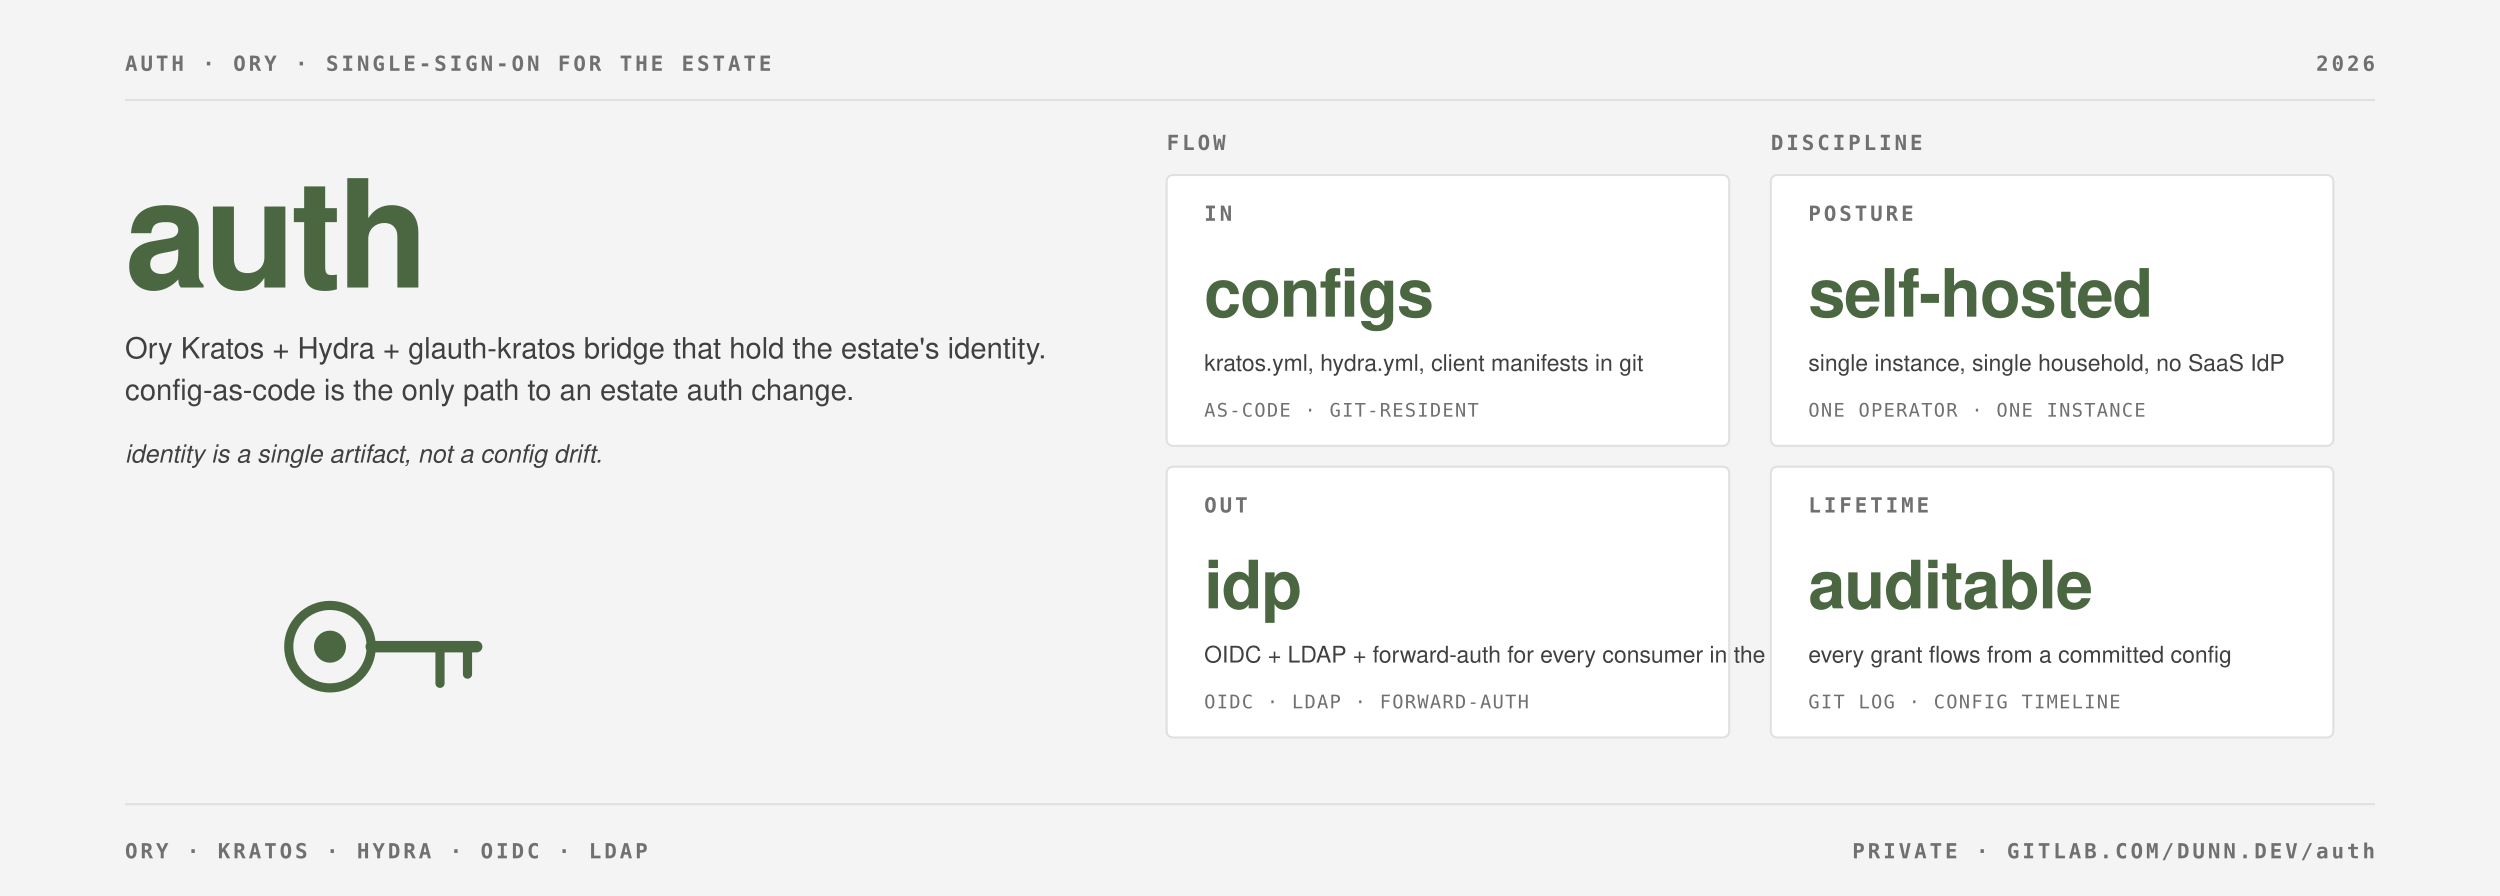
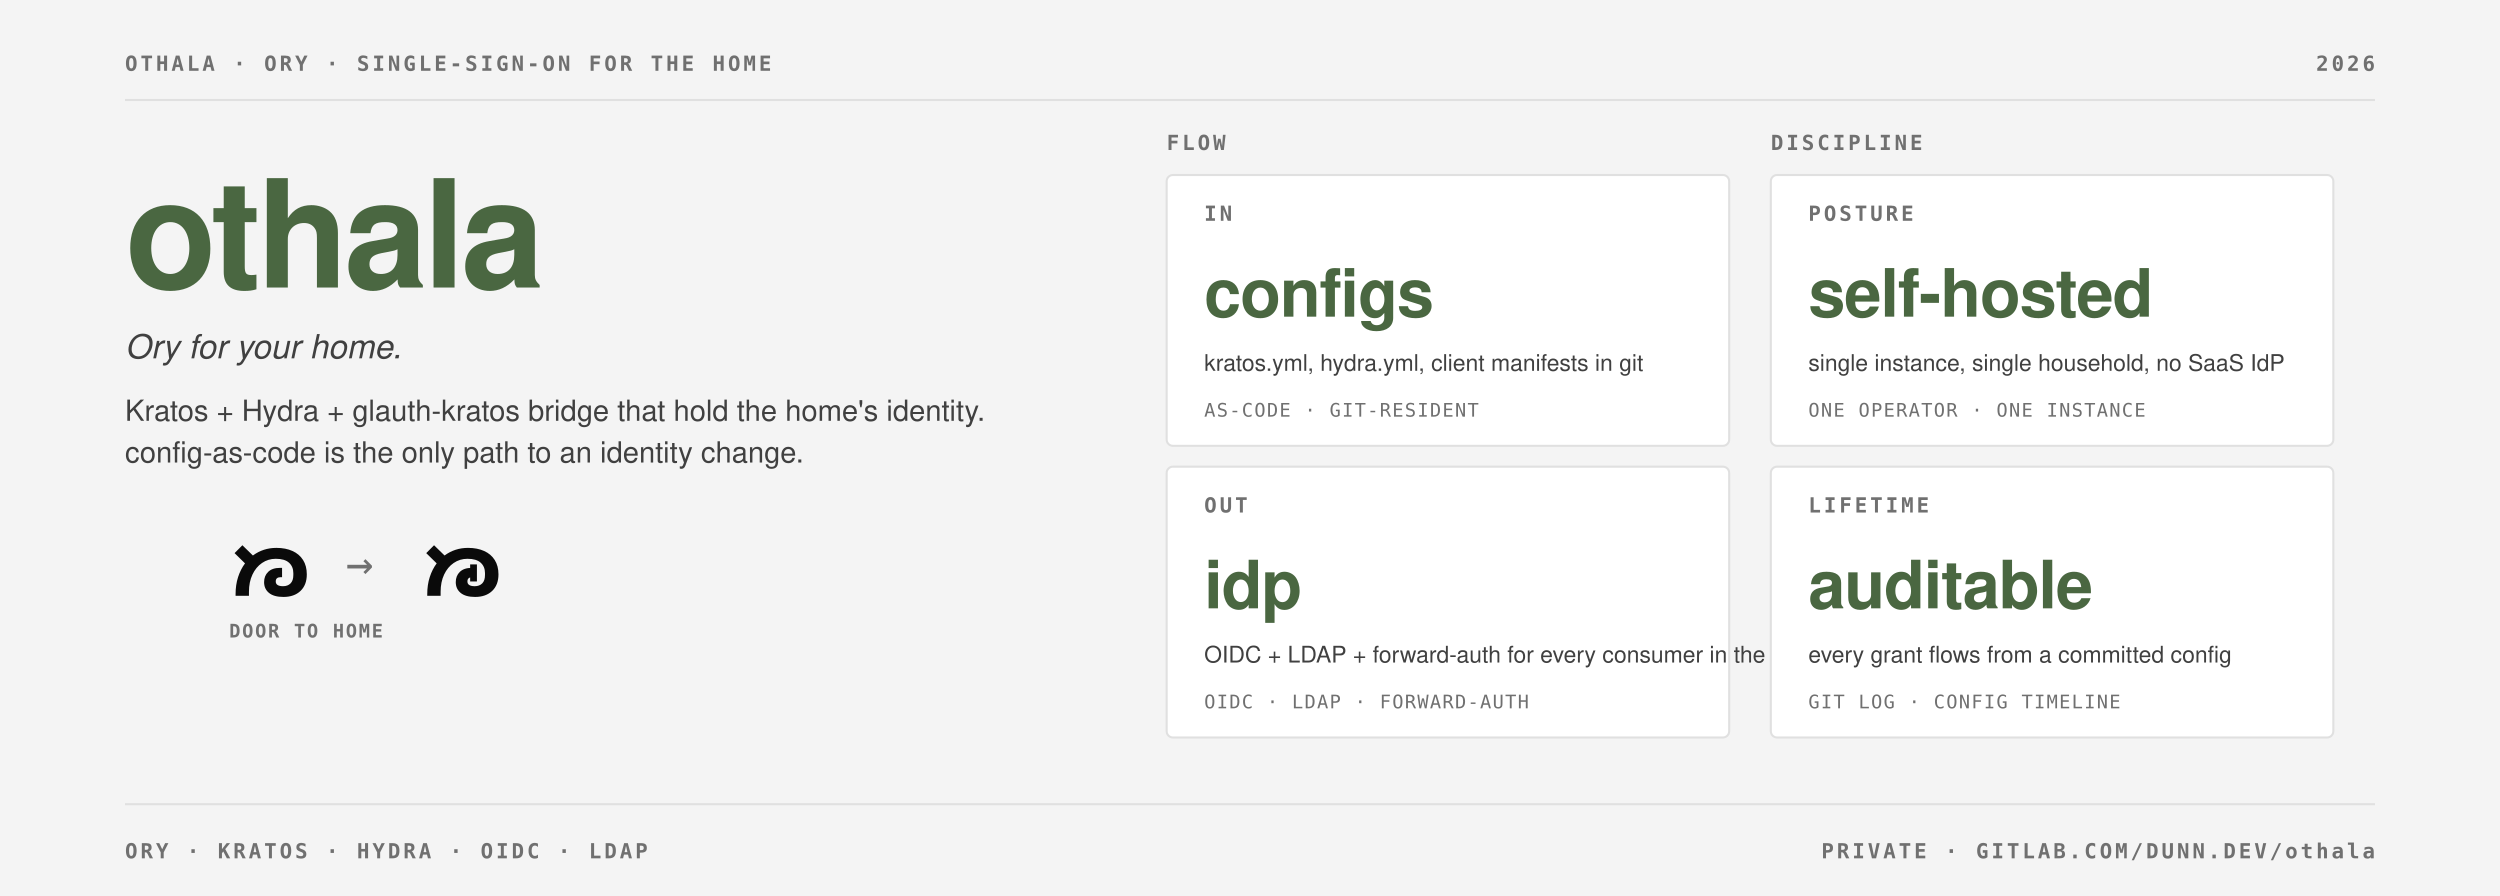
- <svg xmlns="http://www.w3.org/2000/svg" viewBox="0 0 1200 430" width="1200" height="430" font-family="IBM Plex Sans, Helvetica, Arial, sans-serif" role="img" aria-label="auth hero: Ory Kratos + Hydra identity provider for the dunn.dev estate.">
+ <svg xmlns="http://www.w3.org/2000/svg" viewBox="0 0 1200 430" width="1200" height="430" font-family="IBM Plex Sans, Helvetica, Arial, sans-serif" role="img" aria-label="othala hero: Ory Kratos + Hydra identity provider for your home — the door (dagaz) to home (othala).">
  <rect x="0" y="0" width="1200" height="430" fill="#f4f4f4" />
  <g font-family="IBM Plex Sans, Helvetica, Arial, sans-serif">
-     <text x="60" y="34" font-size="10" font-weight="600" font-family="IBM Plex Mono, Menlo, monospace" fill="#707070" letter-spacing="1.4">AUTH · ORY · SINGLE-SIGN-ON FOR THE ESTATE</text>
+     <text x="60" y="34" font-size="10" font-weight="600" font-family="IBM Plex Mono, Menlo, monospace" fill="#707070" letter-spacing="1.4">OTHALA · ORY · SINGLE-SIGN-ON FOR THE HOME</text>
    <text x="1140" y="34" text-anchor="end" font-size="10" font-weight="600" font-family="IBM Plex Mono, Menlo, monospace" fill="#707070" letter-spacing="1.4">2026</text>
    <line x1="60" y1="48" x2="1140" y2="48" stroke="#e0e0e0" stroke-width="1" />
-     <text x="60" y="138" font-size="72" font-weight="700" fill="#4a6741" letter-spacing="-2">auth</text>
-     <text x="60" y="172" font-size="14" fill="#404040">Ory Kratos + Hydra + glauth-kratos bridge that hold the estate's identity.</text>
-     <text x="60" y="192" font-size="14" fill="#404040">config-as-code is the only path to an estate auth change.</text>
-     <text x="60" y="222" font-size="12" font-style="italic" fill="#404040">identity is a single artifact, not a config drift.</text>
-     <g transform="translate(110 240) scale(2.2)" stroke="#4a6741" fill="none" stroke-linecap="round">
-       <circle cx="22" cy="32" r="9" stroke-width="2" />
-       <circle cx="22" cy="32" r="3" fill="#4a6741" />
-       <line x1="31" y1="32" x2="54" y2="32" stroke-width="2.5" />
-       <line x1="46" y1="32" x2="46" y2="40" stroke-width="2" />
-       <line x1="52" y1="32" x2="52" y2="38" stroke-width="2" />
+     <text x="60" y="138" font-size="72" font-weight="700" fill="#4a6741" letter-spacing="-2">othala</text>
+     <text x="60" y="172" font-size="16" font-style="italic" fill="#404040">Ory for your home.</text>
+     <text x="60" y="202" font-size="14" fill="#404040">Kratos + Hydra + glauth-kratos bridge that hold the home's identity.</text>
+     <text x="60" y="222" font-size="14" fill="#404040">config-as-code is the only path to an identity change.</text>
+     <g transform="translate(110 246)" font-family="IBM Plex Mono, Menlo, monospace">
+       <text x="0" y="40" font-size="44" font-weight="700" fill="#0a0a0a">ᘞ</text>
+       <text x="56" y="32" font-size="22" fill="#707070">→</text>
+       <text x="92" y="40" font-size="44" font-weight="700" fill="#0a0a0a">ᘟ</text>
+       <text x="0" y="60" font-size="9" font-weight="700" fill="#707070" letter-spacing="0.8">DOOR TO HOME</text>
    </g>
    <text x="560" y="72" font-size="10" font-weight="700" font-family="IBM Plex Mono, Menlo, monospace" fill="#707070" letter-spacing="1.4">FLOW</text>
    <text x="850" y="72" font-size="10" font-weight="700" font-family="IBM Plex Mono, Menlo, monospace" fill="#707070" letter-spacing="1.4">DISCIPLINE</text>
    <rect x="560" y="84" width="270" height="130" rx="3" fill="#ffffff" stroke="#e0e0e0" stroke-width="1" />
    <text x="578" y="106" font-size="10" font-weight="700" font-family="IBM Plex Mono, Menlo, monospace" fill="#707070" letter-spacing="1.4">IN</text>
    <text x="578" y="152" font-size="32" font-weight="700" fill="#4a6741" letter-spacing="-0.5">configs</text>
    <text x="578" y="178" font-size="11" fill="#404040">kratos.yml, hydra.yml, client manifests in git</text>
    <text x="578" y="200" font-size="9" font-family="IBM Plex Mono, Menlo, monospace" fill="#707070" letter-spacing="0.6">AS-CODE · GIT-RESIDENT</text>
    <rect x="850" y="84" width="270" height="130" rx="3" fill="#ffffff" stroke="#e0e0e0" stroke-width="1" />
    <text x="868" y="106" font-size="10" font-weight="700" font-family="IBM Plex Mono, Menlo, monospace" fill="#707070" letter-spacing="1.4">POSTURE</text>
    <text x="868" y="152" font-size="32" font-weight="700" fill="#4a6741" letter-spacing="-0.5">self-hosted</text>
    <text x="868" y="178" font-size="11" fill="#404040">single instance, single household, no SaaS IdP</text>
    <text x="868" y="200" font-size="9" font-family="IBM Plex Mono, Menlo, monospace" fill="#707070" letter-spacing="0.6">ONE OPERATOR · ONE INSTANCE</text>
    <rect x="560" y="224" width="270" height="130" rx="3" fill="#ffffff" stroke="#e0e0e0" stroke-width="1" />
    <text x="578" y="246" font-size="10" font-weight="700" font-family="IBM Plex Mono, Menlo, monospace" fill="#707070" letter-spacing="1.4">OUT</text>
    <text x="578" y="292" font-size="32" font-weight="700" fill="#4a6741" letter-spacing="-0.5">idp</text>
-     <text x="578" y="318" font-size="11" fill="#404040">OIDC + LDAP + forward-auth for every consumer in the estate</text>
+     <text x="578" y="318" font-size="11" fill="#404040">OIDC + LDAP + forward-auth for every consumer in the home</text>
    <text x="578" y="340" font-size="9" font-family="IBM Plex Mono, Menlo, monospace" fill="#707070" letter-spacing="0.6">OIDC · LDAP · FORWARD-AUTH</text>
    <rect x="850" y="224" width="270" height="130" rx="3" fill="#ffffff" stroke="#e0e0e0" stroke-width="1" />
    <text x="868" y="246" font-size="10" font-weight="700" font-family="IBM Plex Mono, Menlo, monospace" fill="#707070" letter-spacing="1.4">LIFETIME</text>
    <text x="868" y="292" font-size="32" font-weight="700" fill="#4a6741" letter-spacing="-0.5">auditable</text>
    <text x="868" y="318" font-size="11" fill="#404040">every grant flows from a committed config</text>
    <text x="868" y="340" font-size="9" font-family="IBM Plex Mono, Menlo, monospace" fill="#707070" letter-spacing="0.6">GIT LOG · CONFIG TIMELINE</text>
    <line x1="60" y1="386" x2="1140" y2="386" stroke="#e0e0e0" stroke-width="1" />
    <text x="60" y="412" font-size="10" font-weight="600" font-family="IBM Plex Mono, Menlo, monospace" fill="#707070" letter-spacing="1.4">ORY · KRATOS · HYDRA · OIDC · LDAP</text>
-     <text x="1140" y="412" text-anchor="end" font-size="10" font-weight="600" font-family="IBM Plex Mono, Menlo, monospace" fill="#707070" letter-spacing="1.4">PRIVATE · GITLAB.COM/DUNN.DEV/auth</text>
+     <text x="1140" y="412" text-anchor="end" font-size="10" font-weight="600" font-family="IBM Plex Mono, Menlo, monospace" fill="#707070" letter-spacing="1.4">PRIVATE · GITLAB.COM/DUNN.DEV/othala</text>
  </g>
</svg>
